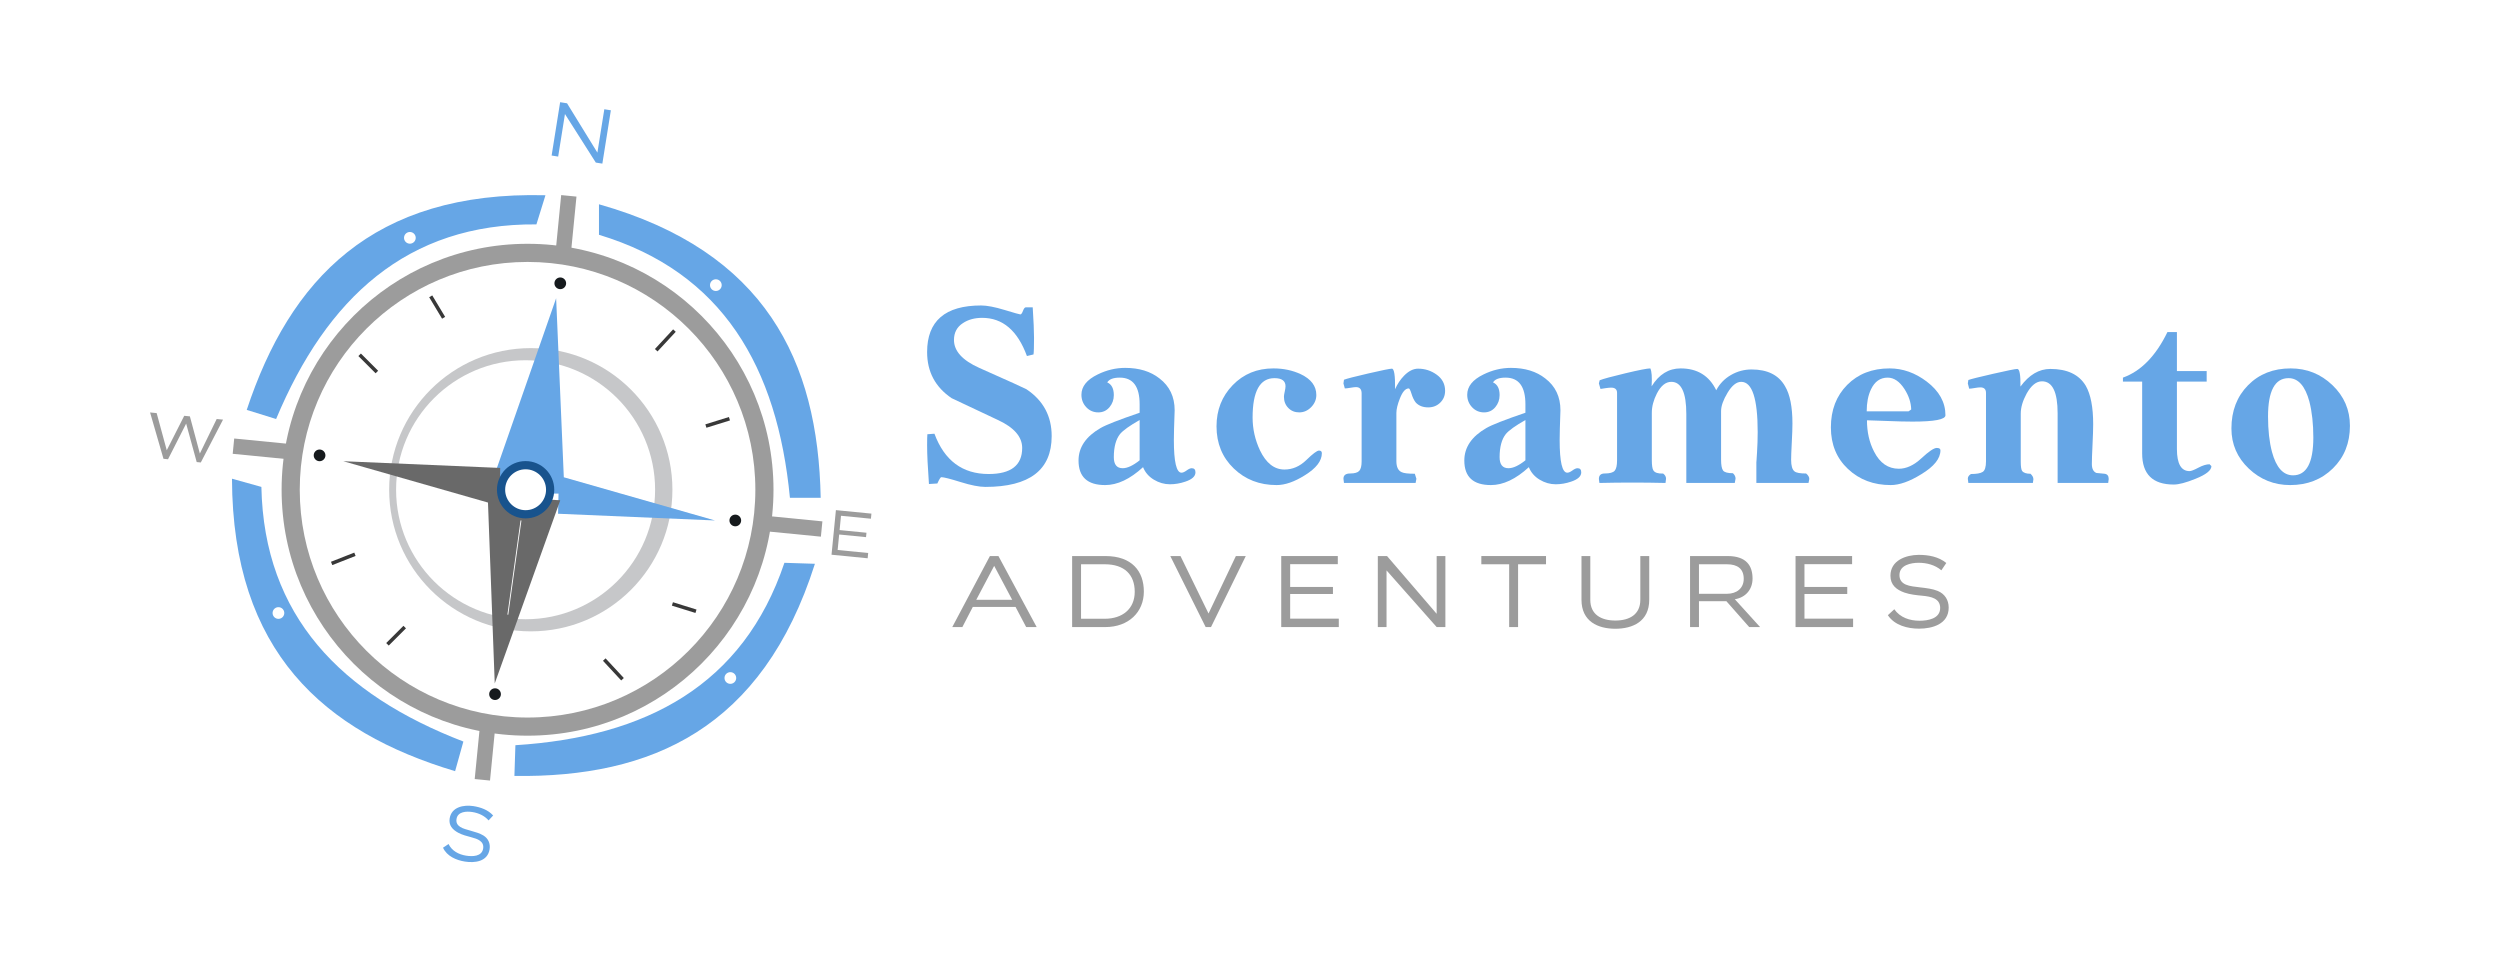
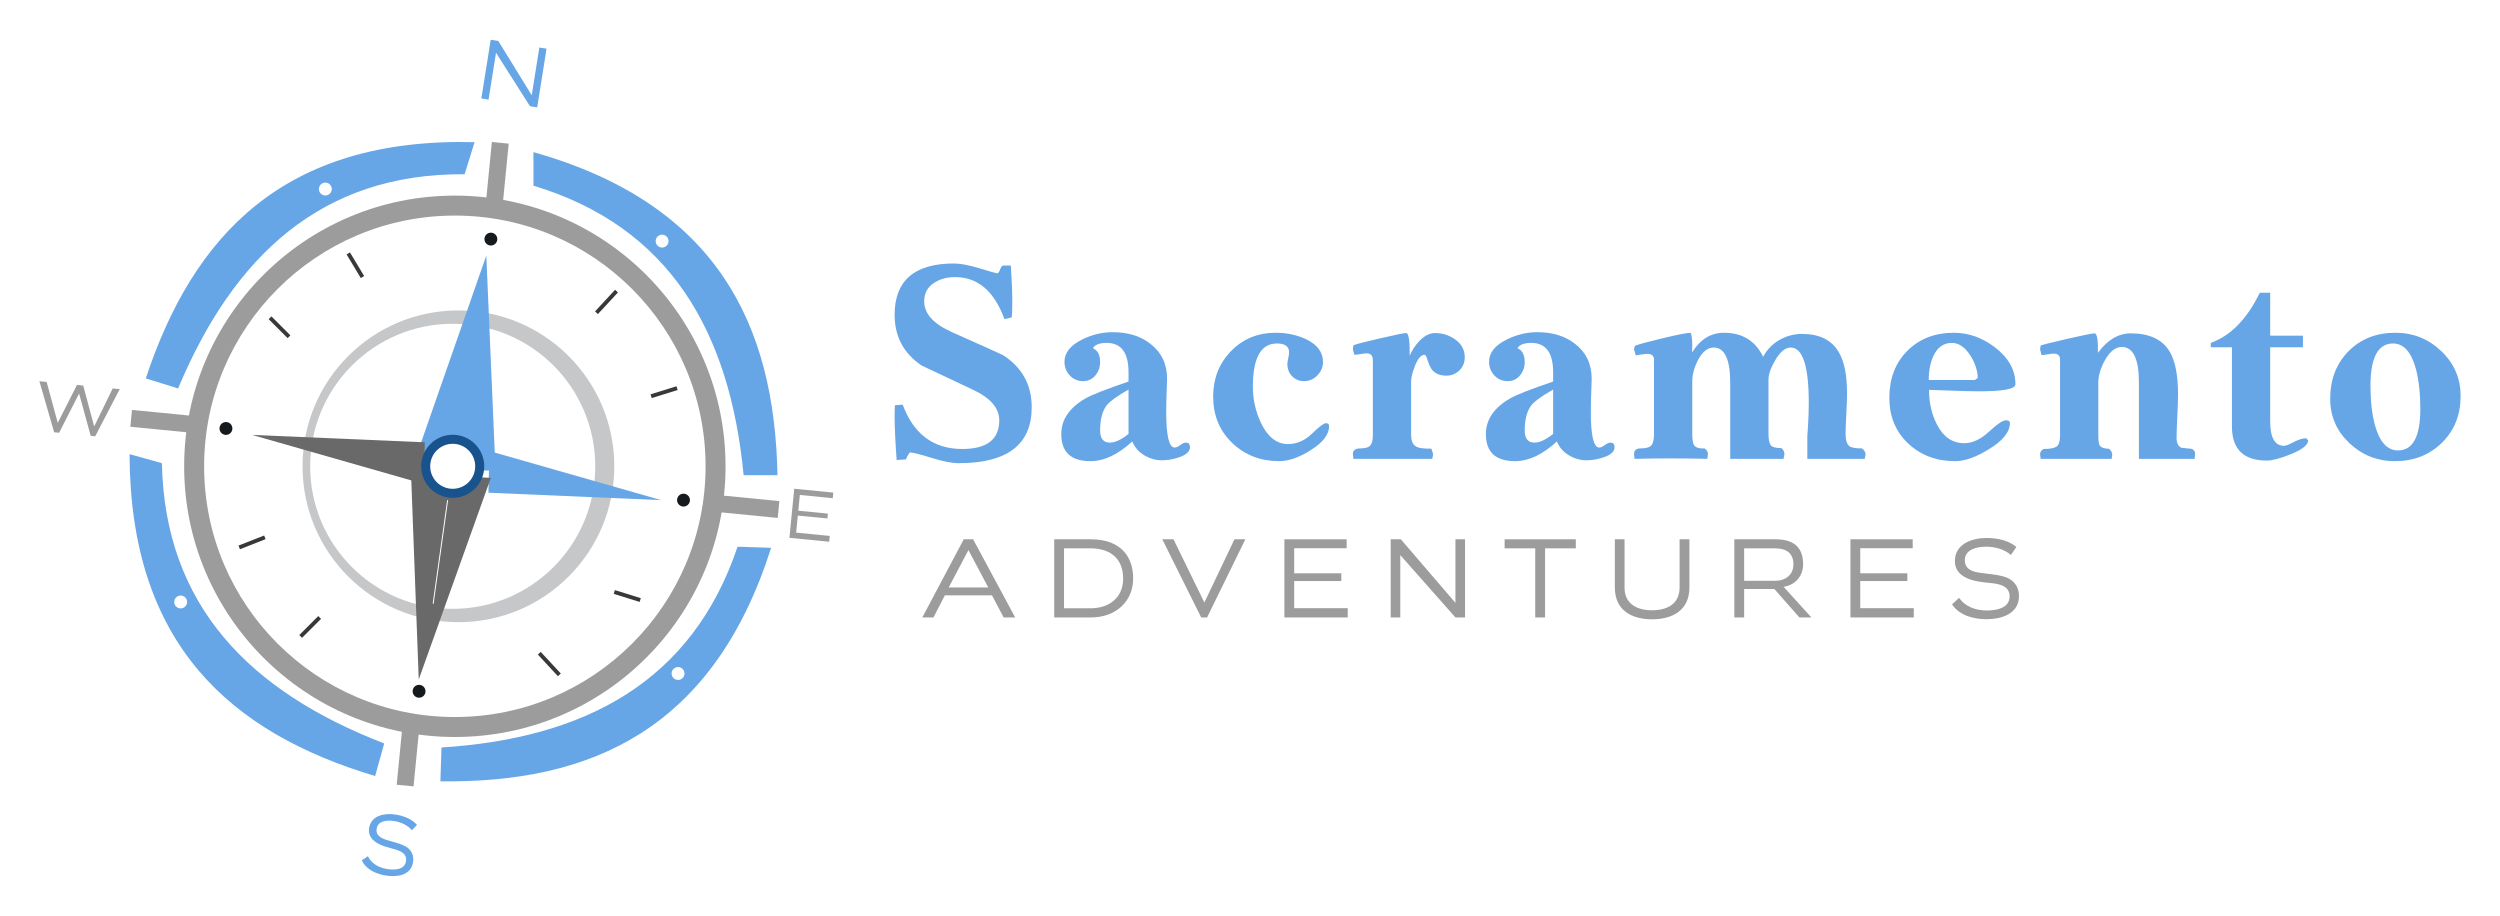
- <svg xmlns="http://www.w3.org/2000/svg" width="2800" height="1080" viewBox="0 0 2800 1080">
+ <svg xmlns="http://www.w3.org/2000/svg" width="2544" height="932" viewBox="128 74 2544 932">
  <path fill-rule="nonzero" fill="rgb(39.999%, 65.099%, 90.199%)" fill-opacity="1" d="M 1177.875 488.418 C 1177.875 526.367 1153.105 545.34 1103.566 545.34 C 1096.715 545.34 1087.469 543.52 1075.816 539.887 C 1064.164 536.25 1056.969 534.43 1054.227 534.43 C 1053.441 534.43 1051.977 536.789 1049.82 541.508 L 1040.422 542.098 C 1039.051 523.223 1038.367 508.77 1038.367 498.742 C 1038.367 492.449 1038.465 488.32 1038.664 486.352 L 1046.578 485.762 C 1057.723 515.848 1077.965 530.891 1107.297 530.891 C 1132.324 530.891 1144.844 521.156 1144.844 501.688 C 1144.844 489.109 1135.598 478.586 1117.117 470.133 C 1083.688 454.402 1066.582 446.344 1065.797 445.945 C 1047.512 433.559 1038.367 416.355 1038.367 394.332 C 1038.367 359.527 1058.52 342.125 1098.832 342.125 C 1105.32 342.125 1114.066 343.797 1125.082 347.141 C 1136.09 350.484 1141.988 352.152 1142.777 352.152 C 1143.762 352.152 1144.742 350.828 1145.727 348.172 C 1146.711 345.516 1147.793 344.188 1148.973 344.188 L 1156.641 344.188 C 1157.621 359.527 1158.113 370.934 1158.113 378.402 C 1158.113 388.434 1157.918 394.625 1157.523 396.984 L 1150.152 398.754 C 1139.727 370.246 1123.016 355.988 1100.012 355.988 C 1091.555 355.988 1084.379 357.957 1078.48 361.887 C 1071.793 366.215 1068.453 372.504 1068.453 380.762 C 1068.453 393.148 1077.891 403.574 1096.766 412.027 C 1130.391 426.973 1147.984 434.938 1149.562 435.918 C 1168.438 448.504 1177.875 466 1177.875 488.418 " />
  <path fill-rule="nonzero" fill="rgb(39.999%, 65.099%, 90.199%)" fill-opacity="1" d="M 1276.387 515.551 L 1276.387 470.426 C 1265.285 476.723 1257.988 481.93 1254.484 486.059 C 1249.812 491.957 1247.48 500.613 1247.48 512.012 C 1247.48 520.27 1250.789 524.402 1257.406 524.402 C 1262.66 524.402 1268.988 521.449 1276.387 515.551 M 1338.91 529.043 C 1338.91 533.492 1335.078 536.977 1327.41 539.488 C 1321.703 541.426 1316.004 542.391 1310.305 542.391 C 1304.008 542.391 1298.012 540.672 1292.312 537.23 C 1286.605 533.793 1282.578 529.117 1280.219 523.223 C 1265.664 536.594 1251.508 543.277 1237.746 543.277 C 1217.883 543.277 1207.957 534.109 1207.957 515.777 C 1207.957 501 1216.18 488.879 1232.625 479.41 C 1238.691 475.863 1253.277 470.148 1276.387 462.266 L 1276.387 452.805 C 1276.387 432.895 1268.969 422.941 1254.148 422.941 C 1246.934 422.941 1242.25 424.723 1240.105 428.289 C 1245.02 430.469 1247.48 435.227 1247.48 442.555 C 1247.48 447.707 1245.859 452.219 1242.613 456.078 C 1239.367 459.941 1235.191 461.871 1230.078 461.871 C 1224.77 461.871 1220.293 459.957 1216.656 456.121 C 1213.02 452.285 1211.203 447.617 1211.203 442.113 C 1211.203 432.871 1217.262 425.301 1229.387 419.402 C 1239.355 414.488 1249.617 412.027 1260.18 412.027 C 1275.824 412.027 1288.629 415.965 1298.602 423.824 C 1309.938 432.48 1315.613 444.375 1315.613 459.512 C 1315.023 475.637 1314.727 486.75 1314.727 492.84 C 1314.727 517.227 1317.574 529.414 1323.281 529.414 C 1324.852 529.414 1326.77 528.582 1329.031 526.906 C 1331.289 525.238 1333.207 524.402 1334.781 524.402 C 1337.535 524.402 1338.91 525.949 1338.91 529.043 " />
  <path fill-rule="nonzero" fill="rgb(39.999%, 65.099%, 90.199%)" fill-opacity="1" d="M 1480.48 507.59 C 1480.48 516.242 1474.09 524.504 1461.312 532.363 C 1449.707 539.641 1439.191 543.277 1429.754 543.277 C 1410.676 543.277 1394.699 537.082 1381.824 524.695 C 1368.945 512.309 1362.504 496.578 1362.504 477.504 C 1362.504 459.219 1368.551 443.836 1380.645 431.348 C 1392.738 418.859 1407.926 412.617 1426.211 412.617 C 1437.422 412.617 1447.641 414.781 1456.887 419.105 C 1468.488 424.613 1474.289 432.379 1474.289 442.406 C 1474.289 447.523 1472.371 452.043 1468.539 455.973 C 1464.703 459.91 1460.227 461.871 1455.117 461.871 C 1450.199 461.871 1446.121 460.219 1442.879 456.898 C 1439.633 453.582 1438.012 449.387 1438.012 444.309 C 1438.012 443.141 1438.305 441.238 1438.895 438.605 C 1439.484 435.969 1439.781 433.969 1439.781 432.605 C 1439.781 426.559 1435.652 423.527 1427.391 423.527 C 1411.07 423.527 1402.914 438.234 1402.914 467.641 C 1402.914 480.391 1405.664 492.645 1411.172 504.402 C 1418.051 518.719 1427.195 525.875 1438.602 525.875 C 1447.641 525.875 1455.805 522.336 1463.082 515.258 C 1470.352 508.18 1475.074 504.641 1477.238 504.641 C 1479.398 504.641 1480.48 505.625 1480.48 507.59 " />
  <path fill-rule="nonzero" fill="rgb(39.999%, 65.099%, 90.199%)" fill-opacity="1" d="M 1618.516 437.688 C 1618.516 442.996 1616.695 447.418 1613.059 450.957 C 1609.418 454.5 1604.949 456.27 1599.637 456.27 C 1593.738 456.27 1589.117 454.5 1585.777 450.957 C 1583.809 448.602 1582.133 445.164 1580.762 440.637 C 1579.582 436.902 1578.594 435.031 1577.812 435.031 C 1574.074 435.031 1570.734 438.859 1567.785 446.5 C 1565.227 452.969 1563.949 458.359 1563.949 462.668 L 1563.949 516.48 C 1563.949 522.949 1565.914 527.07 1569.848 528.828 C 1572.207 530.008 1577.121 530.594 1584.594 530.594 L 1586.367 536.199 L 1585.48 540.918 L 1505.254 540.918 L 1504.664 536.199 C 1504.664 532.266 1507.172 530.297 1512.188 530.297 C 1517.203 530.297 1520.594 529.316 1522.363 527.352 C 1524.133 525.387 1525.02 521.848 1525.02 516.73 L 1525.02 440.637 C 1525.02 435.918 1522.887 433.559 1518.641 433.559 C 1517.422 433.559 1515.395 433.809 1512.562 434.293 C 1509.727 434.789 1507.602 435.031 1506.188 435.031 L 1504.664 429.43 L 1505.262 425.297 C 1508.223 424.121 1517.363 421.762 1532.68 418.223 C 1548 414.684 1556.746 412.91 1558.922 412.91 C 1561.488 412.91 1562.672 420.582 1562.48 435.918 C 1565.047 430.094 1568.406 425.047 1572.559 420.773 C 1577.699 415.535 1582.938 412.91 1588.273 412.91 C 1595.98 412.91 1602.949 415.176 1609.172 419.695 C 1615.398 424.223 1618.516 430.219 1618.516 437.688 " />
  <path fill-rule="nonzero" fill="rgb(39.999%, 65.099%, 90.199%)" fill-opacity="1" d="M 1708.469 515.551 L 1708.469 470.426 C 1697.371 476.723 1690.07 481.93 1686.57 486.059 C 1681.895 491.957 1679.562 500.613 1679.562 512.012 C 1679.562 520.27 1682.871 524.402 1689.488 524.402 C 1694.742 524.402 1701.07 521.449 1708.469 515.551 M 1770.996 529.043 C 1770.996 533.492 1767.16 536.977 1759.492 539.488 C 1753.785 541.426 1748.086 542.391 1742.387 542.391 C 1736.09 542.391 1730.094 540.672 1724.395 537.23 C 1718.691 533.793 1714.66 529.117 1712.301 523.223 C 1697.746 536.594 1683.59 543.277 1669.828 543.277 C 1649.969 543.277 1640.039 534.109 1640.039 515.777 C 1640.039 501 1648.262 488.879 1664.711 479.41 C 1670.773 475.863 1685.359 470.148 1708.469 462.266 L 1708.469 452.805 C 1708.469 432.895 1701.055 422.941 1686.23 422.941 C 1679.016 422.941 1674.332 424.723 1672.191 428.289 C 1677.102 430.469 1679.562 435.227 1679.562 442.555 C 1679.562 447.707 1677.941 452.219 1674.695 456.078 C 1671.453 459.941 1667.273 461.871 1662.16 461.871 C 1656.852 461.871 1652.379 459.957 1648.742 456.121 C 1645.102 452.285 1643.285 447.617 1643.285 442.113 C 1643.285 432.871 1649.344 425.301 1661.469 419.402 C 1671.438 414.488 1681.699 412.027 1692.266 412.027 C 1707.906 412.027 1720.711 415.965 1730.684 423.824 C 1742.023 432.48 1747.695 444.375 1747.695 459.512 C 1747.105 475.637 1746.809 486.75 1746.809 492.84 C 1746.809 517.227 1749.656 529.414 1755.363 529.414 C 1756.934 529.414 1758.852 528.582 1761.113 526.906 C 1763.371 525.238 1765.289 524.402 1766.867 524.402 C 1769.617 524.402 1770.996 525.949 1770.996 529.043 " />
  <path fill-rule="nonzero" fill="rgb(39.999%, 65.099%, 90.199%)" fill-opacity="1" d="M 2026.414 536.504 L 2025.527 540.918 L 1967.129 540.918 L 1967.129 517.445 C 1967.129 518.422 1967.375 514.902 1967.867 506.883 C 1968.355 498.863 1968.605 491.23 1968.605 483.992 C 1968.605 446.438 1962.453 427.66 1950.156 427.66 C 1944.887 427.66 1939.809 431.707 1934.926 439.793 C 1930.047 447.887 1927.605 454.758 1927.605 460.41 L 1927.605 514.801 C 1927.605 520.848 1928.348 524.891 1929.82 526.934 C 1931.297 528.98 1934.98 530.004 1940.879 530.004 C 1942.844 531.824 1943.832 533.848 1943.832 536.07 L 1942.945 540.918 L 1888.676 540.918 L 1888.676 463.656 C 1888.676 439.66 1883.07 427.66 1871.863 427.66 C 1865.566 427.66 1860.164 432.051 1855.641 440.832 C 1851.902 448.246 1850.039 455.367 1850.039 462.191 L 1850.039 515.164 C 1850.039 521.211 1850.629 525.113 1851.809 526.871 C 1853.379 529.406 1857.016 530.574 1862.723 530.383 C 1864.883 531.945 1865.965 533.895 1865.965 536.234 L 1865.375 540.918 C 1840.402 540.328 1815.723 540.328 1791.344 540.918 L 1790.754 536.492 C 1790.754 532.363 1792.918 530.301 1797.242 530.301 C 1802.941 530.301 1806.684 529.266 1808.449 527.203 C 1810.223 525.137 1811.105 521.258 1811.105 515.551 L 1811.105 440.047 C 1811.105 436.117 1808.906 434.148 1804.52 434.148 C 1803.125 434.148 1801.027 434.348 1798.234 434.738 C 1795.441 435.133 1793.547 435.43 1792.551 435.621 L 1790.754 429.43 L 1791.641 425.891 C 1795.574 424.316 1805.176 421.715 1820.438 418.074 C 1835.695 414.438 1845 412.617 1848.348 412.617 C 1849.922 415.766 1850.41 422.453 1849.82 432.672 C 1858.09 419.305 1868.918 412.617 1882.312 412.617 C 1901.012 412.617 1914.305 420.777 1922.184 437.098 C 1925.922 429.918 1931.383 424.234 1938.57 420.059 C 1945.762 415.883 1953.488 413.797 1961.758 413.797 C 1979.676 413.797 1992.18 420.078 1999.27 432.633 C 2004.781 441.852 2007.535 455.781 2007.535 474.414 C 2007.535 479.32 2007.289 486.387 2006.801 495.602 C 2006.309 504.824 2006.062 511.297 2006.062 515.023 C 2006.062 521.695 2007.34 526.008 2009.898 527.973 C 2011.859 529.539 2016.188 530.324 2022.875 530.324 C 2025.234 532.285 2026.414 534.348 2026.414 536.504 " />
  <path fill-rule="nonzero" fill="rgb(39.999%, 65.099%, 90.199%)" fill-opacity="1" d="M 2140.551 458.629 C 2140.355 450.961 2137.879 443.395 2133.133 435.918 C 2127.594 427.266 2121.266 422.941 2114.148 422.941 C 2105.836 422.941 2099.605 427.363 2095.453 436.211 C 2092.289 442.898 2090.707 451.062 2090.707 460.691 L 2137.586 460.691 Z M 2178.895 465.117 C 2178.895 469.836 2166.605 472.195 2142.027 472.195 C 2134.551 472.195 2124.672 471.953 2112.387 471.457 C 2100.094 470.969 2092.965 470.723 2091.004 470.723 C 2091.004 483.898 2093.656 495.598 2098.965 505.816 C 2105.453 518.602 2114.695 524.988 2126.691 524.988 C 2135.145 524.988 2143.547 521.109 2151.906 513.34 C 2160.266 505.574 2166.016 501.691 2169.16 501.691 C 2171.914 501.691 2173.293 502.574 2173.293 504.344 C 2173.293 513.59 2166.113 522.535 2151.762 531.184 C 2138.781 539.25 2127.375 543.277 2117.547 543.277 C 2098.473 543.277 2082.547 537.281 2069.766 525.285 C 2056.984 513.293 2050.594 497.758 2050.594 478.684 C 2050.594 459.219 2056.688 443.344 2068.883 431.051 C 2081.07 418.766 2096.902 412.617 2116.367 412.617 C 2131.113 412.617 2144.977 417.535 2157.953 427.363 C 2171.914 437.98 2178.895 450.566 2178.895 465.117 " />
  <path fill-rule="nonzero" fill="rgb(39.999%, 65.099%, 90.199%)" fill-opacity="1" d="M 2361.758 536.492 L 2361.168 540.918 L 2304.539 540.918 L 2304.539 462.961 C 2304.539 439.031 2298.695 427.07 2287.016 427.07 C 2280.672 427.07 2274.93 431.68 2269.781 440.895 C 2265.422 448.938 2263.246 456.387 2263.246 463.254 L 2263.246 517.086 C 2263.246 522.387 2263.738 525.82 2264.723 527.387 C 2266.293 529.543 2269.441 530.621 2274.16 530.621 C 2276.32 532.586 2277.406 534.641 2277.406 536.797 L 2276.816 540.918 L 2204.555 540.918 L 2203.965 536.199 C 2203.965 534.035 2205.145 532.266 2207.504 530.891 C 2213.793 530.891 2218.168 530.105 2220.629 528.531 C 2223.086 526.957 2224.316 523.027 2224.316 516.73 L 2224.316 440.047 C 2224.316 435.918 2222.188 433.852 2217.938 433.852 C 2216.52 433.852 2214.395 434.102 2211.559 434.59 C 2208.719 435.082 2206.695 435.328 2205.484 435.328 L 2203.965 429.43 L 2204.559 425.594 C 2207.121 424.613 2216.352 422.305 2232.25 418.664 C 2248.145 415.027 2257.18 413.207 2259.348 413.207 C 2261.914 413.207 2263.102 419.797 2262.906 432.969 C 2272.578 419.797 2283.738 413.207 2296.375 413.207 C 2315.328 413.207 2328.559 419.504 2336.062 432.082 C 2341.594 441.719 2344.359 456.074 2344.359 475.145 C 2344.359 480.453 2344.109 488.121 2343.621 498.152 C 2343.125 508.18 2342.883 515.359 2342.883 519.68 C 2342.883 524.992 2344.578 528.336 2347.977 529.711 C 2350.973 529.906 2354.016 530.203 2357.113 530.594 C 2360.211 530.992 2361.758 532.953 2361.758 536.492 " />
  <path fill-rule="nonzero" fill="rgb(39.999%, 65.099%, 90.199%)" fill-opacity="1" d="M 2476.785 522.043 C 2476.785 526.762 2470.887 531.48 2459.09 536.199 C 2448.473 540.523 2440.309 542.688 2434.609 542.688 C 2411.016 542.688 2399.215 531.086 2399.215 507.883 L 2399.215 427.363 L 2377.684 427.363 L 2377.684 422.938 C 2397.934 415.668 2414.555 398.656 2427.531 371.914 L 2438.148 371.914 L 2438.148 415.566 L 2471.477 415.566 L 2471.477 427.363 L 2438.148 427.363 L 2438.148 502.871 C 2438.148 519.387 2442.867 527.645 2452.305 527.645 C 2454.074 527.645 2457.363 526.367 2462.184 523.812 C 2467.004 521.258 2471.184 519.977 2474.723 519.977 Z M 2476.785 522.043 " />
  <path fill-rule="nonzero" fill="rgb(39.999%, 65.099%, 90.199%)" fill-opacity="1" d="M 2590.926 490.008 C 2590.926 474.711 2589.449 461.277 2586.5 449.711 C 2581.781 432.258 2574.012 423.527 2563.199 423.527 C 2547.863 423.527 2540.195 437.848 2540.195 466.477 C 2540.195 481.773 2541.672 495.008 2544.621 506.184 C 2549.34 523.641 2557.199 532.363 2568.215 532.363 C 2583.355 532.363 2590.926 518.25 2590.926 490.008 M 2631.922 476.914 C 2631.922 496.188 2625.582 512.062 2612.898 524.547 C 2600.219 537.035 2584.238 543.277 2564.973 543.277 C 2547.074 543.277 2531.645 537.133 2518.664 524.844 C 2505.688 512.559 2499.199 497.562 2499.199 479.863 C 2499.199 460.203 2505.395 444.078 2517.781 431.492 C 2530.168 418.91 2546.094 412.617 2565.562 412.617 C 2583.648 412.617 2599.23 418.859 2612.309 431.348 C 2625.383 443.836 2631.922 459.023 2631.922 476.914 " />
  <path fill-rule="nonzero" fill="rgb(61.2%, 61.2%, 61.2%)" fill-opacity="1" d="M 1113.473 633.758 L 1093.391 671.812 L 1133.664 671.812 Z M 1149.309 702.32 L 1137.438 679.801 L 1089.508 679.801 L 1077.859 702.32 L 1066.539 702.32 L 1108.699 622.773 L 1118.242 622.773 L 1161.066 702.32 Z M 1149.309 702.32 " />
  <path fill-rule="nonzero" fill="rgb(61.2%, 61.2%, 61.2%)" fill-opacity="1" d="M 1237.395 693.004 C 1257.145 693.004 1270.902 681.91 1270.902 662.824 C 1270.902 643.742 1259.473 631.98 1237.395 631.98 L 1210.77 631.98 L 1210.77 693.004 Z M 1200.785 702.324 L 1200.785 622.773 L 1237.949 622.773 C 1267.684 622.773 1281.109 639.637 1281.109 662.605 C 1281.109 685.57 1264.023 702.324 1237.949 702.324 Z M 1200.785 702.324 " />
  <path fill-rule="nonzero" fill="rgb(61.2%, 61.2%, 61.2%)" fill-opacity="1" d="M 1350.34 702.324 L 1310.73 622.773 L 1322.156 622.773 L 1353.555 687.125 L 1384.176 622.773 L 1395.273 622.773 L 1356.328 702.324 Z M 1350.34 702.324 " />
  <path fill-rule="nonzero" fill="rgb(61.2%, 61.2%, 61.2%)" fill-opacity="1" d="M 1434.988 702.324 L 1434.988 622.773 L 1498.34 622.773 L 1498.34 631.871 L 1444.973 631.871 L 1444.973 657.387 L 1492.902 657.387 L 1492.902 665.266 L 1444.973 665.266 L 1444.973 692.891 L 1499.449 692.891 L 1499.449 702.324 Z M 1434.988 702.324 " />
  <path fill-rule="nonzero" fill="rgb(61.2%, 61.2%, 61.2%)" fill-opacity="1" d="M 1609.059 702.324 L 1552.922 638.859 L 1552.922 702.324 L 1543.16 702.324 L 1543.16 622.773 L 1553.477 622.773 L 1609.059 687.457 L 1609.059 622.773 L 1618.824 622.773 L 1618.824 702.324 Z M 1609.059 702.324 " />
  <path fill-rule="nonzero" fill="rgb(61.2%, 61.2%, 61.2%)" fill-opacity="1" d="M 1690.27 702.324 L 1690.27 631.984 L 1659.094 631.984 L 1659.094 622.773 L 1731.543 622.773 L 1731.543 631.984 L 1700.254 631.984 L 1700.254 702.324 Z M 1690.27 702.324 " />
  <path fill-rule="nonzero" fill="rgb(61.2%, 61.2%, 61.2%)" fill-opacity="1" d="M 1837.16 622.773 L 1847.145 622.773 L 1847.145 671.703 C 1847.145 696.219 1828.395 704.207 1809.203 704.207 C 1789.898 704.207 1771.258 696.219 1771.258 671.703 L 1771.258 622.773 L 1781.133 622.773 L 1781.133 671.812 C 1781.133 688.121 1793.113 695 1809.203 695 C 1825.18 695 1837.16 688.121 1837.16 671.812 Z M 1837.16 622.773 " />
  <path fill-rule="nonzero" fill="rgb(61.2%, 61.2%, 61.2%)" fill-opacity="1" d="M 1902.84 631.984 L 1902.84 665.043 L 1934.234 665.043 C 1944.996 665.043 1952.984 658.941 1952.984 648.293 C 1952.984 637.195 1946.219 631.984 1934.125 631.984 Z M 1959.09 702.324 L 1933.57 673.367 L 1902.84 673.367 L 1902.84 702.324 L 1892.855 702.324 L 1892.855 622.773 L 1934.902 622.773 C 1956.316 622.773 1962.859 633.98 1962.859 648.07 C 1962.859 659.719 1955.539 669.148 1943 671.148 L 1971.293 702.324 Z M 1959.09 702.324 " />
  <path fill-rule="nonzero" fill="rgb(61.2%, 61.2%, 61.2%)" fill-opacity="1" d="M 2011.012 702.324 L 2011.012 622.773 L 2074.359 622.773 L 2074.359 631.871 L 2020.996 631.871 L 2020.996 657.387 L 2068.922 657.387 L 2068.922 665.266 L 2020.996 665.266 L 2020.996 692.891 L 2075.469 692.891 L 2075.469 702.324 Z M 2011.012 702.324 " />
  <path fill-rule="nonzero" fill="rgb(61.2%, 61.2%, 61.2%)" fill-opacity="1" d="M 2174.32 638.75 C 2167.332 632.758 2158.012 630.316 2148.914 630.316 C 2140.148 630.316 2127.391 632.871 2127.391 644.074 C 2127.391 649.734 2130.273 652.84 2134.492 654.727 C 2139.039 656.723 2145.031 657.168 2150.355 657.832 C 2157.898 658.723 2164.555 659.496 2170.215 661.828 C 2178.09 665.043 2182.531 671.922 2182.531 680.465 C 2182.531 699.105 2164.113 704.098 2149.355 704.098 C 2136.488 704.098 2121.953 700.438 2114.41 689.008 L 2121.621 682.352 C 2128.055 691.672 2138.926 695.223 2149.801 695.223 C 2159.23 695.223 2172.988 693.004 2172.988 680.91 C 2172.988 670.039 2162.449 668.148 2153.352 667.262 C 2146.582 666.598 2139.48 665.934 2133.047 663.715 C 2123.949 660.496 2117.293 655.172 2117.293 644.852 C 2117.293 627.543 2134.711 621.555 2148.914 621.441 C 2159.895 621.441 2171.102 623.438 2179.867 630.539 Z M 2174.32 638.75 " />
  <path fill-rule="nonzero" fill="rgb(61.2%, 61.2%, 61.2%)" fill-opacity="1" d="M 866.312 548.508 C 866.312 396.379 742.988 273.051 590.855 273.051 C 438.727 273.051 315.398 396.379 315.398 548.508 C 315.398 700.641 438.727 823.965 590.855 823.965 C 742.988 823.965 866.312 700.641 866.312 548.508 " />
  <path fill-rule="nonzero" fill="rgb(100%, 100%, 100%)" fill-opacity="1" d="M 845.992 548.508 C 845.992 407.598 731.766 293.371 590.855 293.371 C 449.945 293.371 335.719 407.598 335.719 548.508 C 335.719 689.418 449.945 803.645 590.855 803.645 C 731.766 803.645 845.992 689.418 845.992 548.508 " />
  <path fill-rule="nonzero" fill="rgb(77.599%, 78%, 78.799%)" fill-opacity="1" d="M 753.105 548.508 C 753.105 460.902 682.086 389.887 594.484 389.887 C 506.879 389.887 435.863 460.902 435.863 548.508 C 435.863 636.113 506.879 707.129 594.484 707.129 C 682.086 707.129 753.105 636.113 753.105 548.508 " />
  <path fill-rule="nonzero" fill="rgb(100%, 100%, 100%)" fill-opacity="1" d="M 733.715 548.508 C 733.715 468.402 668.777 403.465 588.672 403.465 C 508.566 403.465 443.625 468.402 443.625 548.508 C 443.625 628.613 508.566 693.555 588.672 693.555 C 668.777 693.555 733.715 628.613 733.715 548.508 " />
  <path fill-rule="nonzero" fill="rgb(39.999%, 65.099%, 90.199%)" fill-opacity="1" d="M 546.535 552.82 L 622.867 334.035 L 631.469 534.543 L 800.797 582.922 L 625.016 575.395 L 625.555 552.82 Z M 546.535 552.82 " />
  <path fill-rule="nonzero" fill="rgb(40.999%, 40.999%, 40.999%)" fill-opacity="1" d="M 627.504 560.27 L 554.105 765.449 L 546.535 562.863 L 384.48 516.562 L 560.262 524.086 L 559.48 556.773 Z M 627.504 560.27 " />
  <path fill-rule="nonzero" fill="rgb(9.399%, 32.5%, 55.299%)" fill-opacity="1" d="M 620.766 548.508 C 620.766 530.781 606.395 516.414 588.672 516.414 C 570.945 516.414 556.578 530.781 556.578 548.508 C 556.578 566.234 570.945 580.602 588.672 580.602 C 606.395 580.602 620.766 566.234 620.766 548.508 " />
  <path fill-rule="nonzero" fill="rgb(100%, 100%, 100%)" fill-opacity="1" d="M 611.57 548.508 C 611.57 535.863 601.316 525.609 588.672 525.609 C 576.023 525.609 565.773 535.863 565.773 548.508 C 565.773 561.152 576.023 571.406 588.672 571.406 C 601.316 571.406 611.57 561.152 611.57 548.508 " />
  <path fill-rule="nonzero" fill="rgb(100%, 100%, 100%)" fill-opacity="1" d="M 569.27 688.484 L 568.277 688.344 L 583.008 582.852 L 584 582.992 Z M 569.27 688.484 " />
  <path fill-rule="nonzero" fill="rgb(8.6%, 10.199%, 11.4%)" fill-opacity="1" d="M 561 777.453 C 561 773.832 558.062 770.898 554.445 770.898 C 550.824 770.898 547.891 773.832 547.891 777.453 C 547.891 781.07 550.824 784.004 554.445 784.004 C 558.062 784.004 561 781.07 561 777.453 " />
  <path fill-rule="nonzero" fill="rgb(39.999%, 65.099%, 90.199%)" fill-opacity="1" d="M 801.746 325.906 C 798.129 325.906 795.195 322.973 795.195 319.352 C 795.195 315.73 798.129 312.797 801.746 312.797 C 805.367 312.797 808.301 315.73 808.301 319.352 C 808.301 322.973 805.367 325.906 801.746 325.906 M 670.848 228.797 L 670.848 262.977 C 809.535 304.742 870.703 411.551 884.715 557.555 L 919.164 557.555 C 916.25 404.262 857.449 281.555 670.848 228.797 " />
  <path fill-rule="nonzero" fill="rgb(39.999%, 65.099%, 90.199%)" fill-opacity="1" d="M 811.441 759.152 C 811.559 755.531 814.586 752.695 818.203 752.809 C 821.82 752.926 824.66 755.953 824.543 759.57 C 824.426 763.188 821.398 766.027 817.781 765.91 C 814.164 765.797 811.324 762.77 811.441 759.152 M 912.707 631.438 L 878.543 630.34 C 832.344 767.617 723.629 825.32 577.246 834.633 L 576.141 869.066 C 729.445 871.078 853.98 816.246 912.707 631.438 " />
  <path fill-rule="nonzero" fill="rgb(39.999%, 65.099%, 90.199%)" fill-opacity="1" d="M 452.805 264.43 C 453.879 260.973 457.551 259.043 461.008 260.113 C 464.465 261.188 466.398 264.859 465.324 268.316 C 464.25 271.773 460.578 273.707 457.121 272.633 C 453.664 271.562 451.73 267.891 452.805 264.43 M 276.336 459.086 L 309.238 469.293 C 365.887 333.996 455.953 250.113 600.789 251.316 L 610.918 218.672 C 417.066 213.77 324.543 313.543 276.336 459.086 " />
  <path fill-rule="nonzero" fill="rgb(39.999%, 65.099%, 90.199%)" fill-opacity="1" d="M 310.09 692.887 C 306.602 691.914 304.566 688.301 305.539 684.812 C 306.512 681.324 310.129 679.289 313.613 680.262 C 317.102 681.234 319.137 684.852 318.164 688.336 C 317.191 691.824 313.578 693.859 310.09 692.887 M 509.719 863.711 L 518.98 830.527 C 382.117 777.777 295.688 690.148 292.746 545.34 L 259.82 536.148 C 260.473 730.066 362.855 819.688 509.719 863.711 " />
  <path fill-rule="nonzero" fill="rgb(8.6%, 10.199%, 11.4%)" fill-opacity="1" d="M 830.086 582.922 C 830.086 579.301 827.148 576.367 823.531 576.367 C 819.91 576.367 816.977 579.301 816.977 582.922 C 816.977 586.543 819.91 589.477 823.531 589.477 C 827.148 589.477 830.086 586.543 830.086 582.922 " />
  <path fill-rule="nonzero" fill="rgb(8.6%, 10.199%, 11.4%)" fill-opacity="1" d="M 634.059 317.301 C 634.059 313.684 631.125 310.75 627.508 310.75 C 623.887 310.75 620.953 313.684 620.953 317.301 C 620.953 320.922 623.887 323.855 627.508 323.855 C 631.125 323.855 634.059 320.922 634.059 317.301 " />
  <path fill-rule="nonzero" fill="rgb(8.6%, 10.199%, 11.4%)" fill-opacity="1" d="M 364.477 510.008 C 364.477 506.387 361.543 503.453 357.922 503.453 C 354.301 503.453 351.367 506.387 351.367 510.008 C 351.367 513.625 354.301 516.559 357.922 516.559 C 361.543 516.559 364.477 513.625 364.477 510.008 " />
  <path fill-rule="nonzero" fill="rgb(21.999%, 21.999%, 21.999%)" fill-opacity="1" d="M 420.684 418.082 L 401.379 398.777 L 404.207 395.949 L 423.512 415.254 Z M 420.684 418.082 " />
  <path fill-rule="nonzero" fill="rgb(21.999%, 21.999%, 21.999%)" fill-opacity="1" d="M 495.133 356.949 L 480.684 332.906 L 484.109 330.848 L 498.559 354.887 Z M 495.133 356.949 " />
  <path fill-rule="nonzero" fill="rgb(21.999%, 21.999%, 21.999%)" fill-opacity="1" d="M 435.391 723.039 L 432.562 720.211 L 451.863 700.91 L 454.691 703.738 Z M 435.391 723.039 " />
  <path fill-rule="nonzero" fill="rgb(21.999%, 21.999%, 21.999%)" fill-opacity="1" d="M 372.16 632.906 L 370.695 629.18 L 396.801 618.922 L 398.262 622.645 Z M 372.16 632.906 " />
  <path fill-rule="nonzero" fill="rgb(21.999%, 21.999%, 21.999%)" fill-opacity="1" d="M 736.426 393.617 L 733.492 390.898 L 753.902 368.887 L 756.836 371.605 Z M 736.426 393.617 " />
  <path fill-rule="nonzero" fill="rgb(21.999%, 21.999%, 21.999%)" fill-opacity="1" d="M 695.734 762.098 L 675.32 740.086 L 678.254 737.363 L 698.668 759.375 Z M 695.734 762.098 " />
  <path fill-rule="nonzero" fill="rgb(21.999%, 21.999%, 21.999%)" fill-opacity="1" d="M 791.184 479.082 L 789.996 475.262 L 816.383 467.055 L 817.57 470.875 Z M 791.184 479.082 " />
  <path fill-rule="nonzero" fill="rgb(21.999%, 21.999%, 21.999%)" fill-opacity="1" d="M 778.898 686.516 L 752.512 678.309 L 753.699 674.488 L 780.086 682.695 Z M 778.898 686.516 " />
  <path fill-rule="nonzero" fill="rgb(61.2%, 61.2%, 61.2%)" fill-opacity="1" d="M 548.809 874.211 L 531.672 872.527 L 537.719 811.047 L 554.852 812.73 Z M 548.809 874.211 " />
  <path fill-rule="nonzero" fill="rgb(61.2%, 61.2%, 61.2%)" fill-opacity="1" d="M 639.605 281.668 L 622.473 279.984 L 628.516 218.5 L 645.648 220.184 Z M 639.605 281.668 " />
  <path fill-rule="nonzero" fill="rgb(61.2%, 61.2%, 61.2%)" fill-opacity="1" d="M 921.082 583.93 L 919.398 601.062 L 857.914 595.02 L 859.598 577.887 Z M 921.082 583.93 " />
  <path fill-rule="nonzero" fill="rgb(61.2%, 61.2%, 61.2%)" fill-opacity="1" d="M 323.797 497.176 L 322.113 514.312 L 260.629 508.27 L 262.312 491.133 Z M 323.797 497.176 " />
  <path fill-rule="nonzero" fill="rgb(61.2%, 61.2%, 61.2%)" fill-opacity="1" d="M 220.297 517.516 L 208.492 474.43 L 188.18 514.359 L 183.094 513.859 L 168.078 461.945 L 175.461 462.672 L 186.773 504.301 L 206.324 465.703 L 212.668 466.328 L 223.84 507.945 L 242.695 469.281 L 249.801 469.977 L 224.895 517.965 Z M 220.297 517.516 " />
  <path fill-rule="nonzero" fill="rgb(61.2%, 61.2%, 61.2%)" fill-opacity="1" d="M 931.305 621.297 L 936.215 571.344 L 976 575.254 L 975.438 580.965 L 941.926 577.672 L 940.348 593.695 L 970.449 596.656 L 969.961 601.602 L 939.863 598.645 L 938.16 615.992 L 972.367 619.355 L 971.785 625.277 Z M 931.305 621.297 " />
  <path fill-rule="nonzero" fill="rgb(39.999%, 65.099%, 90.199%)" fill-opacity="1" d="M 547.18 918.867 C 542.648 913.531 535.945 910.582 529.113 909.492 C 522.531 908.441 512.645 908.828 511.301 917.242 C 510.621 921.492 512.418 924.172 515.355 926.09 C 518.535 928.137 522.98 929.188 526.898 930.324 C 532.457 931.895 537.363 933.277 541.332 935.703 C 546.863 939.062 549.371 944.762 548.348 951.176 C 546.113 965.172 531.688 966.715 520.605 964.945 C 510.941 963.406 500.465 958.914 496.172 949.43 L 502.383 945.293 C 506.102 953.062 513.836 957.031 522 958.336 C 529.082 959.465 539.68 959.445 541.129 950.367 C 542.434 942.199 534.742 939.523 528.02 937.766 C 523.016 936.453 517.766 935.105 513.199 932.668 C 506.75 929.16 502.391 924.367 503.625 916.617 C 505.699 903.621 519.496 901.207 530.176 902.828 C 538.422 904.141 546.598 906.984 552.328 913.367 Z M 547.18 918.867 " />
  <path fill-rule="nonzero" fill="rgb(39.999%, 65.099%, 90.199%)" fill-opacity="1" d="M 667.305 182.094 L 632.75 127.711 L 625.148 175.367 L 617.816 174.195 L 627.348 114.461 L 635.098 115.699 L 669.086 170.93 L 676.836 122.359 L 684.168 123.527 L 674.637 183.262 Z M 667.305 182.094 " />
</svg>
